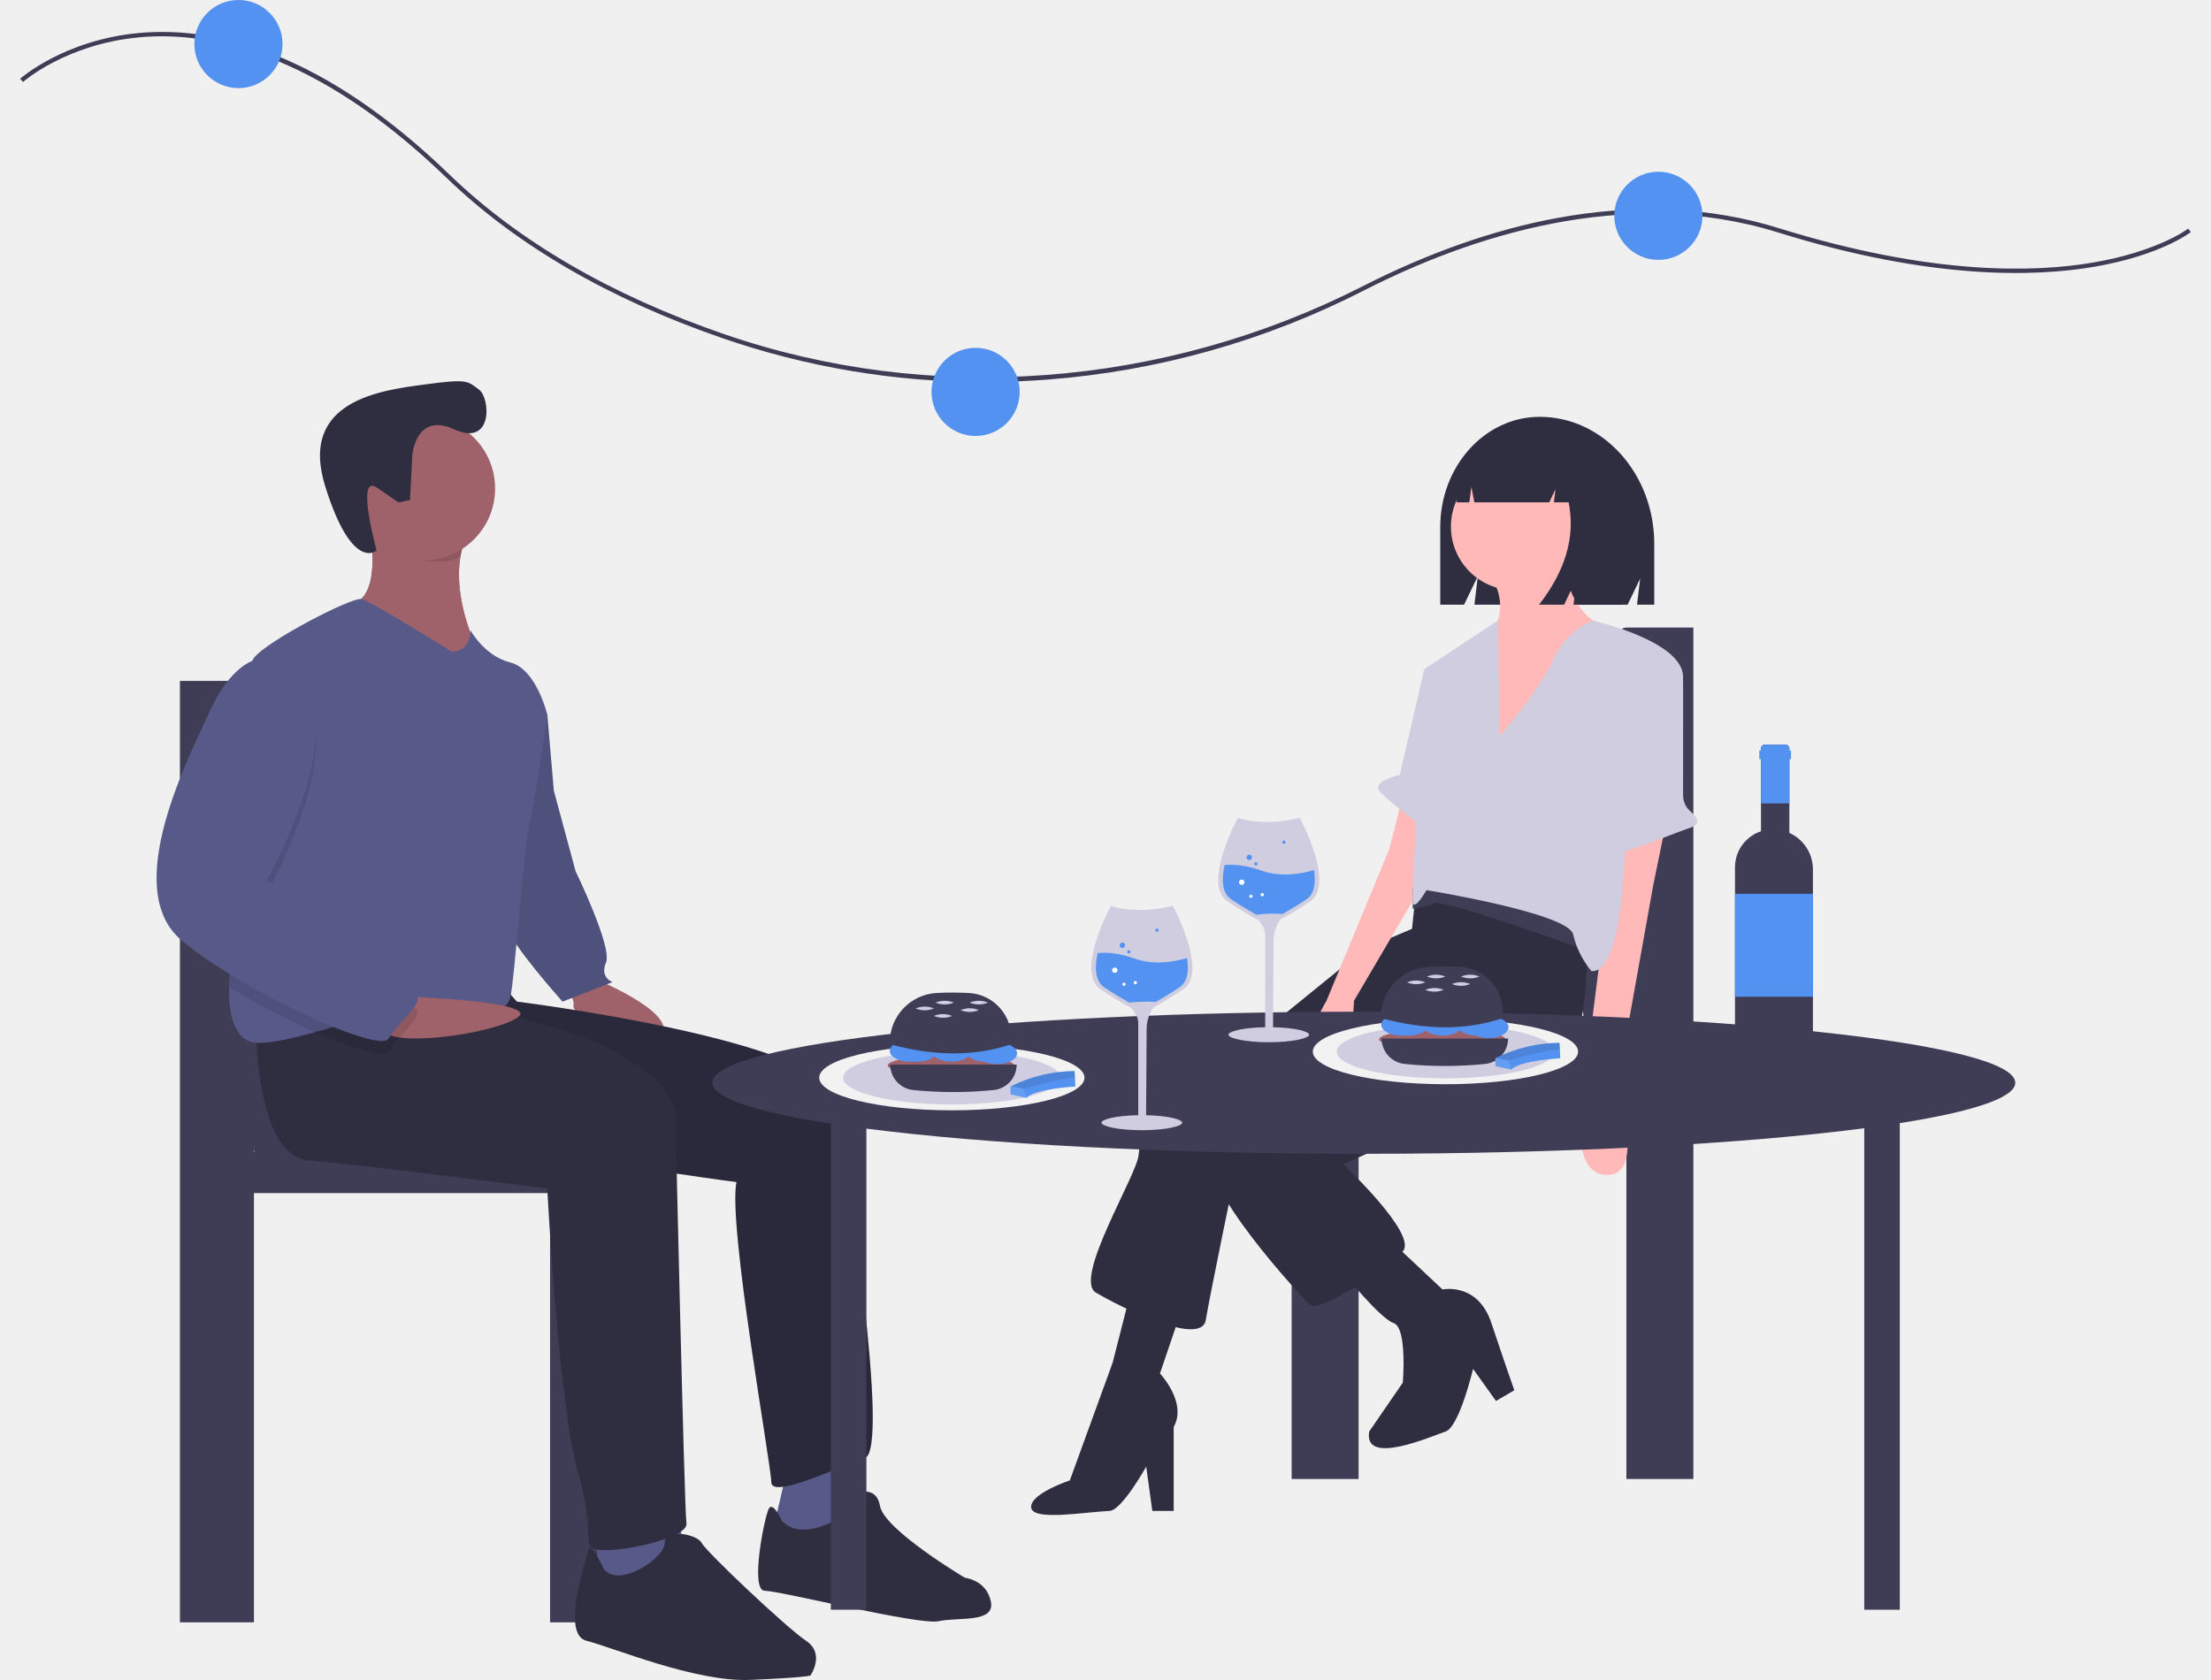
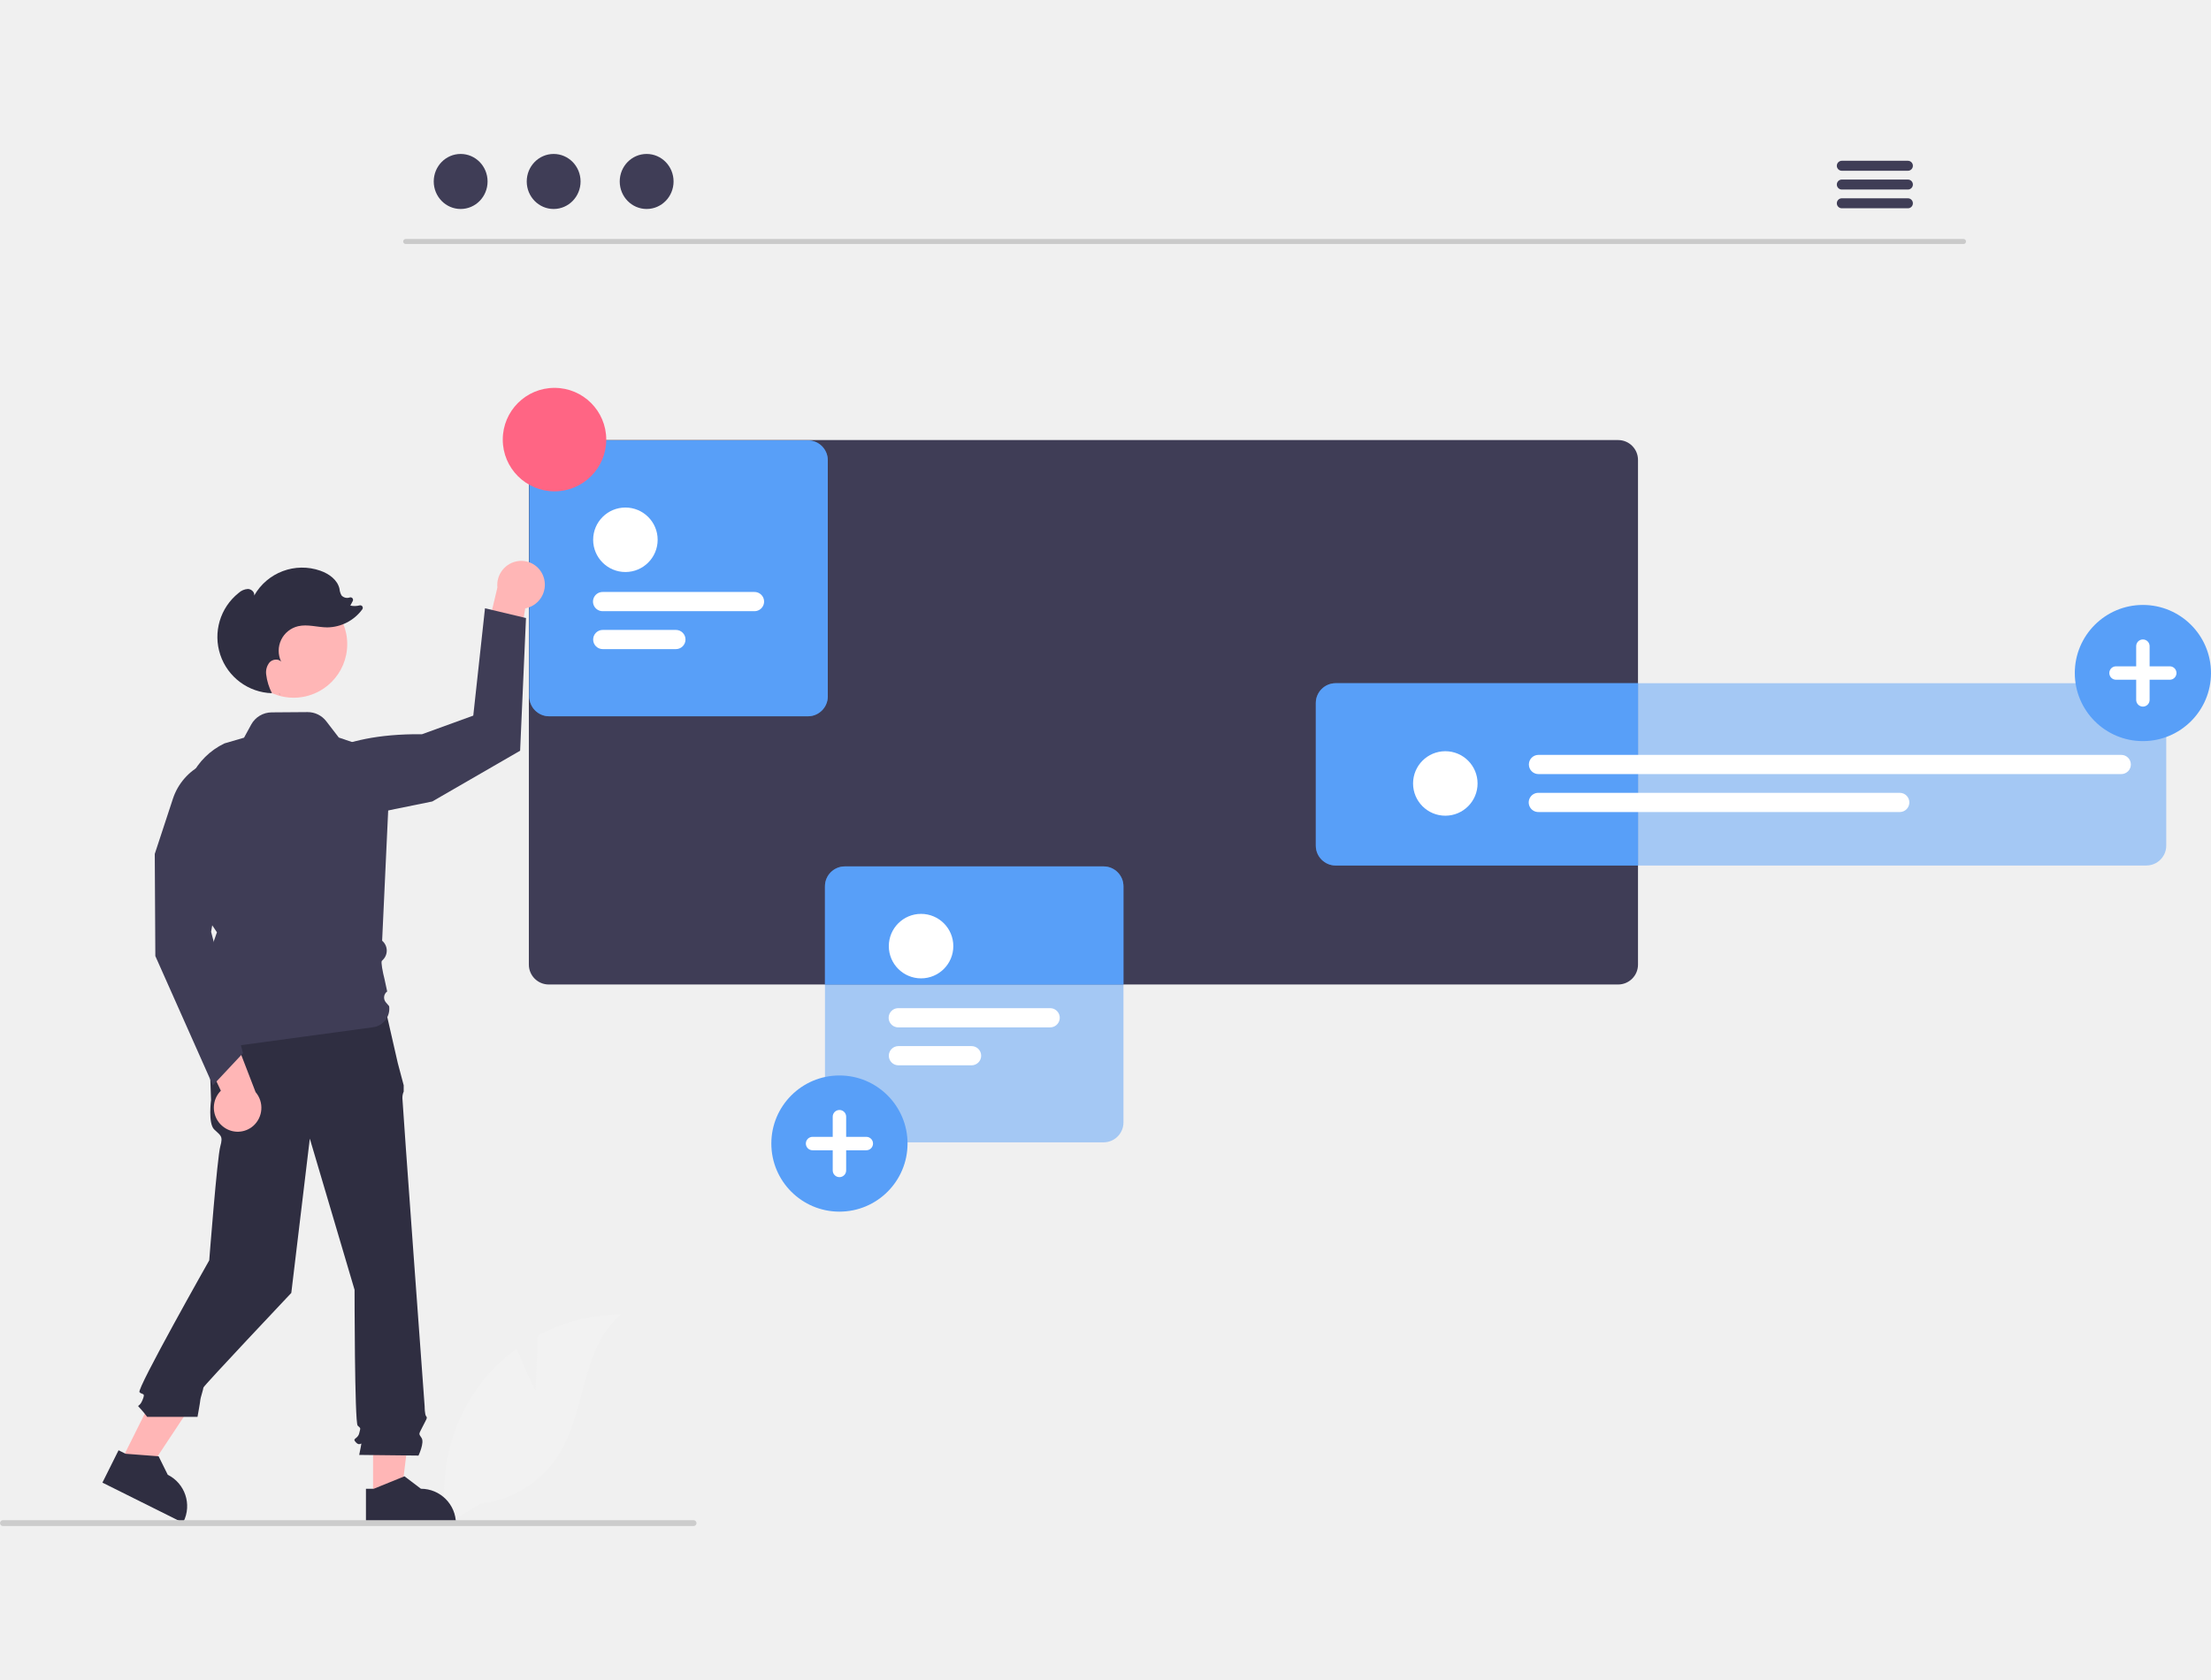
- <svg xmlns="http://www.w3.org/2000/svg" width="500" height="380" data-name="Layer 1" viewBox="0 0 998.282 772.773">
-   <path fill="#3f3d56" d="M443.438 175.718a368.021 368.021 0 0 1-120.723-20.264c-52.052-17.997-94.694-42.821-126.742-73.782C135.352 23.106 85.652 14.28 54.64 17.186 21.07 20.334 1.529 37.524 1.335 37.697L0 36.21c.197-.178 20.14-17.758 54.323-21.002 20.046-1.9 41.008 1.411 62.307 9.847 26.56 10.52 53.723 29.085 80.733 55.18 31.836 30.757 74.23 55.429 126.006 73.33 95.047 32.86 202.17 24.904 293.899-21.83 30.37-15.475 60.388-26.037 89.217-31.394 36.354-6.757 70.83-5.188 102.48 4.658 69.549 21.637 117.054 20.49 144.658 15.72 29.784-5.149 43.298-15.451 43.43-15.555l1.23 1.579c-.56.435-14.047 10.714-44.32 15.946-27.822 4.81-75.667 5.975-145.592-15.78-70.8-22.025-142.509 2.311-190.195 26.607A383.88 383.88 0 0 1 472.539 174.6q-14.603 1.118-29.101 1.118Z" />
-   <circle cx="439.4" cy="180.268" r="20.268" fill="#5392f0" />
-   <circle cx="753.4" cy="99.268" r="20.268" fill="#5392f0" />
-   <circle cx="100.4" cy="20.268" r="20.268" fill="#5392f0" />
-   <path fill="#3f3d56" d="M584.744 484.482V680.31h30.79V501.725h123.162V680.31h30.79V288.655h-30.79c-10.203 0-25.864 53.14-25.864 106.535 0 40.248 4.7 74.74 11.384 89.292Zm153.952 0h-.3c.1-.219.2-.45.3-.678Z" />
-   <path fill="#2f2e41" d="M698.845 191.728c-25.274 0-45.762 22.738-45.762 50.787v35.635h10.96l6.345-13.203-1.586 13.203h70.446l5.768-12.003-1.442 12.003h7.932v-27.98c0-32.276-23.577-58.442-52.66-58.442ZM646.41 424.554l-28.098 11.942-97.64 79.376a28.738 28.738 0 0 0-6.322 15.454c-.702 9.131-30.205 56.898-19.668 63.22s48.468 25.288 50.576 12.644 13.346-66.733 13.346-66.733l94.128-84.293Z" />
-   <path fill="#2f2e41" d="m536.126 596.653-11.942 35.122s12.644 13.347 6.322 24.586v38.634h-9.834l-2.81-20.37s-11.2 20.113-16.858 20.37c-11.86.54-35.346 4.758-36.049-1.564s17.785-12.485 17.785-12.485l19.669-54.088 8.429-33.015ZM719.464 415.422s6.322 61.815-11.942 73.055-99.044 47.063-99.044 47.063 34.42 32.313 27.395 40.04-38.635 28.8-42.85 24.585-51.278-54.79-45.658-70.947 83.59-68.84 83.59-68.84l9.132-33.014 2.81-26.693 29.503-18.966Z" />
-   <circle cx="687.281" cy="242.218" r="29.284" fill="#ffb9b9" />
-   <path fill="#ffb9b9" d="M709.98 254.212s-1.404 26.692 20.372 35.122-54.089 63.22-54.089 63.22V291.44s9.835-10.537 0-26.693ZM756.693 379.598l-5.62 27.395-16.858 94.128s14.049 40.039-4.917 39.336-9.834-43.551-9.834-43.551l9.834-77.971V388.73ZM635.873 366.251l-6.322 24.586-28.8 69.542s-19.669 33.015-3.513 32.312 16.157-32.312 16.157-32.312l33.014-56.196v-31.61Z" />
-   <path fill="#2f2e41" d="m630.956 571.365 23.18 21.776s16.157-3.512 22.479 15.453 10.536 30.908 10.536 30.908l-8.43 4.917-10.536-14.751s-6.322 26.693-12.644 28.8-37.932 16.156-35.122 0l15.454-22.478s2.107-25.288-4.215-27.395-23.18-23.181-23.18-23.181Z" />
-   <path fill="#3f3d56" d="M720.577 437.198s-66.03-23.883-70.244-21.776a31.677 31.677 0 0 1-9.894 2.568l.06-9.592s21.775-7.727 33.717-2.81 48.469 26.693 48.469 26.693Z" />
-   <path fill="#d0cde1" d="M680.478 338.505s18.966-21.776 24.586-35.122a34.485 34.485 0 0 1 18.23-17.927s42.18 9.497 41.477 26.356-26.693 42.85-26.693 42.85 3.513 93.424-15.453 92.02a40.681 40.681 0 0 1-8.43-16.86c-2.107-9.834-67.434-20.37-67.434-20.37s-5.62 9.834-6.322 5.62 5.62-107.475 5.62-107.475l33.497-22.141Z" />
-   <path fill="#d0cde1" d="m759.36 305.026.47.264a9.691 9.691 0 0 1 4.95 8.453l-.008 52.13a9.768 9.768 0 0 0 3.475 7.434c2.705 2.302 5.215 5.618.037 7.345-8.43 2.81-41.445 16.858-42.147 11.941s-2.107-10.537 0-10.537c1.65 0 11.48-50.37 19.378-71.907a9.693 9.693 0 0 1 13.845-5.123ZM655.541 305.139l-9.834 2.81-11.239 48.468s-13.346 2.81-9.132 7.727 21.776 17.561 21.776 17.561Z" />
-   <path fill="#2f2e41" d="M711.855 205.718a24 24 0 0 0-18.937-9.663h-.899c-17.322 0-31.365 15.675-31.365 35.011h5.804l.938-7.135 1.374 7.135h34.426l2.884-6.036-.721 6.036h6.772q4.74 23.542-13.622 47.084h11.537l5.768-12.072-1.442 12.072h21.992l4.326-27.767c0-20.796-12.083-38.43-28.835-44.665Z" />
-   <path fill="#3f3d56" d="M123.535 529.728c7.39-16.09 12.587-54.227 12.587-98.727 0-59.038-17.316-117.792-28.597-117.792H73.481v433.039h34.044V548.793h136.176v197.455h34.044v-216.52Zm-16.01-.75c.11.253.22.508.331.75h-.331Z" />
-   <path fill="#9f616a" d="M265.433 450.728s41 17 28 27-40-12-39-15-4-10-4-10Z" />
-   <path fill="#575a88" d="m229.433 316.728 13 12 3 35 10 37s17 35 14 42 3 9 3 9l-23 9s-25-28-25-34 5-110 5-110Z" />
-   <path d="m229.433 316.728 13 12 3 35 10 37s17 35 14 42 3 9 3 9l-23 9s-25-28-25-34 5-110 5-110Z" opacity=".1" />
-   <path fill="#575a88" d="M352.433 676.728s-5 23-6 25 19 9 19 9l24-17s-10-22-10-26Z" />
-   <path fill="#2f2e41" d="m221.433 452.728 7 8s145 18 148 46 24 160 12 164-43 19-43 11-20-118-16-138c0 0-173-22-177-47s4-36 4-36Z" />
-   <path d="m221.433 452.728 7 8s145 18 148 46 24 160 12 164-43 19-43 11-20-118-16-138c0 0-173-22-177-47s4-36 4-36Z" opacity=".1" />
-   <path fill="#2f2e41" d="M350.433 699.728s-4-9-6-6-9 38-2 38 71 16 80 14 26 1 24-9-12-11-12-11-37-22-39-33-13-5-13-5v7s-21 16-32 5Z" />
-   <path fill="#9f616a" d="M160.433 240.728s7 34-8 37 19 23 19 23l22 12 16-16s-14.5-29.5-3.5-51.5-45.5-4.5-45.5-4.5Z" />
-   <path fill="#9f616a" d="m209.433 296.728-16 16-22-12s-34-20-19-23c9.65-1.93 10.19-16.69 9.36-26.97a92.992 92.992 0 0 0-1.36-10.03s56.5-17.5 45.5 4.5a38.361 38.361 0 0 0-3.44 10.76c-3.37 19.77 6.94 40.74 6.94 40.74Z" />
-   <path fill="#575a88" d="M265.433 705.728v23h38l3-9-4-24-37 10z" />
-   <path fill="#2f2e41" d="M108.433 472.728s0 59 24 61 110 13 110 13 5 98 14 130 1 34 9 36 42-5 41-12-5-184-5-184 9-38-111-56Z" />
-   <path fill="#2f2e41" d="M268.433 721.728s-6-13-7-9-13 39-1 42 50 19 75 18 28-2 28-2 7-10-2-16-46-41-48-45-17-7-17 0-21 21-28 12Z" />
-   <path d="M205.933 245.228a38.361 38.361 0 0 0-3.44 10.76c-4.98 3.01-8.31 2.24-14.56 2.24-9.27 0-13.01-11.85-19-18-.47-5.71-8.5.5-8.5.5s56.5-17.5 45.5 4.5Z" opacity=".1" />
-   <circle cx="185.433" cy="224.728" r="33" fill="#9f616a" />
-   <path fill="#575a88" d="M242.433 328.728s-5 36-8 49-7 73-9 81-14 10-38 7a45.103 45.103 0 0 0-4.54-.34c-14.78-.47-31.69 5.06-47.34 9.4-9 2.5-17.59 4.6-25.12 4.94-11.4.52-14.74-12.12-14.35-25.8.37-12.73 3.98-26.38 7.35-31.2 6.07-8.68.1-86.61 2.34-112.31v-.01c.34-3.92.87-6.62 1.66-7.68 6-8 45-28 49.37-27.19 4.36.81 41.63 24.19 41.63 24.19 9 0 8.71-9.76 8.71-9.76s6.29 11.76 18.29 14.76 17 24 17 24Z" />
-   <path fill="#9f616a" d="M175.586 458.371s64.416 2.051 53.132 9.704-61.285 14.653-62.285 4.653 9.153-14.357 9.153-14.357Z" />
-   <path d="M182.893 465.388c.21 3.84-10.12 12.49-13.46 18.34-1.85 3.24-16.17-1.03-33.88-8.94a347.397 347.397 0 0 1-39.47-20.86c.37-12.73 3.98-26.38 7.35-31.2 6.07-8.68.1-86.61 2.34-112.31v-.01a11.088 11.088 0 0 1 1.66-.68h12c41 19-6 101-6 101s62 51 68 53a1.798 1.798 0 0 1 1.46 1.66Z" opacity=".1" />
-   <path fill="#575a88" d="M119.433 303.728h-12s-11 3-20 23-42 82-13 106 91 52 95 45 18-18 12-20-68-53-68-53 47-82 6-101Z" />
-   <path fill="#2f2e41" d="M180.356 209.373s1.449-20.048 19.314-11.874 16.7-14.356 11.301-18.338-5.228-4.967-24.974-2.303-58.081 7.178-45.686 46.88 23.622 29.49 23.622 29.49-9.853-35.727.13-28.92l9.984 6.806 5.268-1.116Z" />
-   <path fill="#3f3d56" d="M917.535 498.046c0-18.05-134.13-32.682-299.586-32.682s-299.587 14.632-299.587 32.682c0 6.996 20.16 13.477 54.47 18.793v223.6h16.342V519.145c54.954 7.084 137.041 11.583 228.775 11.583 92.491 0 175.182-4.573 230.137-11.759v221.47h16.34V516.625c33.479-5.276 53.11-11.677 53.11-18.579Z" />
-   <ellipse cx="655.481" cy="483.728" fill="#f2f2f2" rx="61" ry="15" />
-   <ellipse cx="655.481" cy="483.728" fill="#d0cde1" rx="50" ry="12.295" />
-   <ellipse cx="428.481" cy="495.728" fill="#f2f2f2" rx="61" ry="15" />
-   <ellipse cx="428.481" cy="495.728" fill="#d0cde1" rx="50" ry="12.295" />
-   <ellipse cx="654.061" cy="478.078" fill="#9f616a" rx="29.08" ry="4.592" />
-   <ellipse cx="638.565" cy="471.381" fill="#5392f0" rx="9.183" ry="4.974" />
-   <ellipse cx="635.121" cy="471.381" fill="#5392f0" rx="9.183" ry="4.974" />
-   <ellipse cx="675.298" cy="472.529" fill="#5392f0" rx="9.183" ry="4.974" />
-   <ellipse cx="654.253" cy="471.381" fill="#5392f0" rx="9.183" ry="4.974" />
-   <ellipse cx="669.941" cy="471.381" fill="#5392f0" rx="9.183" ry="4.974" />
-   <path fill="#3f3d56" d="M681.803 468.32q-24.896 8.448-55.865 0v-.775a22.82 22.82 0 0 1 21.67-22.804 143.332 143.332 0 0 1 14.773.019 20.62 20.62 0 0 1 19.422 20.637ZM673.654 489.406a183.557 183.557 0 0 1-36.89 0 11.786 11.786 0 0 1-10.635-11.711h58.16a11.786 11.786 0 0 1-10.635 11.711Z" />
-   <path fill="#d0cde1" d="M646.217 451.867a10.943 10.943 0 0 1-8.418 0 10.943 10.943 0 0 1 8.418 0ZM654.635 455.31a10.943 10.943 0 0 1-8.418 0 10.943 10.943 0 0 1 8.418 0ZM655.4 449.188a10.943 10.943 0 0 1-8.417 0 10.943 10.943 0 0 1 8.418 0ZM671.089 449.188a10.943 10.943 0 0 1-8.418 0 10.943 10.943 0 0 1 8.418 0ZM666.88 452.632a10.943 10.943 0 0 1-8.418 0 10.943 10.943 0 0 1 8.418 0Z" />
-   <ellipse cx="428.061" cy="490.078" fill="#9f616a" rx="29.08" ry="4.592" />
-   <ellipse cx="412.565" cy="483.381" fill="#5392f0" rx="9.183" ry="4.974" />
-   <ellipse cx="409.121" cy="483.381" fill="#5392f0" rx="9.183" ry="4.974" />
-   <ellipse cx="449.298" cy="484.529" fill="#5392f0" rx="9.183" ry="4.974" />
-   <ellipse cx="428.253" cy="483.381" fill="#5392f0" rx="9.183" ry="4.974" />
-   <ellipse cx="443.941" cy="483.381" fill="#5392f0" rx="9.183" ry="4.974" />
-   <path fill="#3f3d56" d="M455.803 480.32q-24.896 8.448-55.865 0v-.775a22.82 22.82 0 0 1 21.67-22.804 143.332 143.332 0 0 1 14.773.019 20.62 20.62 0 0 1 19.422 20.637ZM447.654 501.406a183.557 183.557 0 0 1-36.89 0 11.786 11.786 0 0 1-10.635-11.711h58.16a11.786 11.786 0 0 1-10.635 11.711Z" />
-   <path fill="#d0cde1" d="M420.217 463.867a10.943 10.943 0 0 1-8.418 0 10.943 10.943 0 0 1 8.418 0ZM428.635 467.31a10.943 10.943 0 0 1-8.418 0 10.943 10.943 0 0 1 8.418 0ZM429.4 461.188a10.943 10.943 0 0 1-8.417 0 10.943 10.943 0 0 1 8.418 0ZM445.089 461.188a10.943 10.943 0 0 1-8.418 0 10.943 10.943 0 0 1 8.418 0ZM440.88 464.632a10.943 10.943 0 0 1-8.418 0 10.943 10.943 0 0 1 8.418 0Z" />
-   <path fill="#5392f0" d="m707.958 479.664.14 3.097.18 4.018s-18.452 1.043-22.169 4.97a2.264 2.264 0 0 0-.237.273l-7.39-1.618-.02-3.64s.103-.057.3-.164l.16-.084a67.27 67.27 0 0 1 29.036-6.852Z" />
-   <path d="m707.958 479.664.14 3.097c-8.182.253-23.667 5.13-23.667 5.13l-5.668-1.291a67.083 67.083 0 0 1 29.195-6.936Z" opacity=".1" />
-   <path fill="#fff" d="m678.922 486.516 5.51 1.376 1.677 3.858a2.264 2.264 0 0 0-.237.272l-7.39-1.618-.02-3.64s.103-.057.3-.164l.16-.084Z" opacity=".1" />
-   <path fill="#5392f0" d="m484.958 492.664.14 3.097.18 4.018s-18.452 1.043-22.169 4.97a2.264 2.264 0 0 0-.237.273l-7.39-1.618-.02-3.64s.103-.057.3-.164l.16-.084a67.27 67.27 0 0 1 29.036-6.852Z" />
-   <path d="m484.958 492.664.14 3.097c-8.182.253-23.667 5.13-23.667 5.13l-5.668-1.291a67.083 67.083 0 0 1 29.195-6.936Z" opacity=".1" />
-   <path fill="#fff" d="m455.922 499.516 5.51 1.376 1.677 3.858a2.264 2.264 0 0 0-.237.272l-7.39-1.618-.02-3.64s.103-.057.3-.164l.16-.084Z" opacity=".1" />
-   <path fill="#3f3d56" d="M819.087 386.884a18.457 18.457 0 0 0-5.448-3.764v-38.856a1.718 1.718 0 0 0-1.718-1.718h-9.619a1.718 1.718 0 0 0-1.718 1.718v38.11a17.438 17.438 0 0 0-11.948 16.547v83.352a7.638 7.638 0 0 0 7.638 7.638h20.604a7.603 7.603 0 0 0 7.603-7.603v-82.405a18.355 18.355 0 0 0-5.394-13.02Z" />
-   <path fill="#5392f0" d="M788.636 411.139h35.846v47.351h-35.846zM814.413 345.201h-.774v-.937a1.718 1.718 0 0 0-1.718-1.718h-9.619a1.718 1.718 0 0 0-1.718 1.718v.937h-.774v3.983h.774v20.357h13.055v-20.357h.774Z" />
-   <path fill="#d0cde1" d="M532.075 420.61a90.58 90.58 0 0 0-1.96-3.95c-16.09 3.971-26.825.616-28.518.022-.827 1.564-5.996 11.557-8.085 21.139-1.887 8.642-.792 14.436 3.256 17.22l.12.085.026.018c4.468 2.944 8.73 5.55 12.666 7.748q.796.443 1.5.823l.05.028.036.044a23.965 23.965 0 0 1 1.507 2.127 8.361 8.361 0 0 1 1.528 4.133v42.924l-.271.005c-10.263.21-16.616 1.95-16.616 3.441 0 1.637 7.618 3.46 18.548 3.46s18.548-1.823 18.548-3.46c0-1.47-6.245-3.2-16.334-3.433l-.272-.006.254-39.705a17.51 17.51 0 0 1 1.826-7.747c.204-.405.423-.799.65-1.17.184-.298.378-.59.577-.864l.037-.05.055-.03q.758-.415 1.61-.898l.066-.036c3.726-2.104 7.74-4.571 11.933-7.335 3.743-2.468 5.046-7.455 3.874-14.824-1.118-7.026-4.212-14.596-6.61-19.71Z" />
-   <path fill="#5392f0" d="M533.037 454.243c-4.396 2.898-8.025 5.07-10.8 6.636h-.003a63.202 63.202 0 0 0-12.142.341c-2.845-1.588-6.683-3.865-11.404-6.977-.045-.03-.09-.06-.135-.092v-.002c-4.33-2.98-4.438-9.29-3.029-15.741 3.584-.398 9.3-.224 16.978 2.519 9.092 3.248 18.61 1.411 24.126-.26.906 5.693.354 10.975-3.591 13.576Z" />
-   <circle cx="506.902" cy="434.829" r="1.245" fill="#5392f0" />
-   <circle cx="503.417" cy="446.278" r="1.245" fill="#fff" />
-   <circle cx="509.888" cy="437.815" r=".747" fill="#5392f0" />
-   <circle cx="512.875" cy="452.003" r=".747" fill="#fff" />
-   <circle cx="507.648" cy="452.75" r=".747" fill="#fff" />
-   <circle cx="522.831" cy="427.859" r=".747" fill="#5392f0" />
-   <path fill="#d0cde1" d="M590.454 380.144a90.576 90.576 0 0 0-1.96-3.95c-16.09 3.971-26.825.616-28.518.023-.828 1.563-5.997 11.557-8.086 21.138-1.887 8.642-.791 14.436 3.256 17.22l.12.086.026.017c4.468 2.944 8.73 5.551 12.666 7.749q.796.442 1.5.823l.05.027.036.045a23.965 23.965 0 0 1 1.507 2.126 8.361 8.361 0 0 1 1.529 4.133v42.924l-.272.006c-10.263.209-16.616 1.949-16.616 3.44 0 1.637 7.618 3.461 18.549 3.461s18.548-1.824 18.548-3.46c0-1.47-6.245-3.2-16.334-3.433l-.273-.007.254-39.705a17.51 17.51 0 0 1 1.826-7.747c.204-.405.423-.798.651-1.17.183-.298.377-.589.577-.864l.036-.05.055-.03q.758-.414 1.61-.898l.067-.036c3.725-2.104 7.74-4.571 11.932-7.335 3.743-2.467 5.047-7.455 3.874-14.824-1.118-7.026-4.212-14.596-6.61-19.709Z" />
-   <path fill="#5392f0" d="M591.415 413.778c-4.396 2.897-8.025 5.07-10.8 6.635h-.002a63.202 63.202 0 0 0-12.142.341c-2.845-1.588-6.683-3.865-11.405-6.976-.045-.03-.09-.06-.134-.093v-.002c-4.331-2.98-4.438-9.29-3.03-15.74 3.585-.4 9.3-.225 16.978 2.518 9.093 3.248 18.611 1.411 24.127-.259.906 5.693.353 10.974-3.592 13.576Z" />
-   <circle cx="565.28" cy="394.363" r="1.245" fill="#5392f0" />
-   <circle cx="561.795" cy="405.813" r="1.245" fill="#fff" />
-   <circle cx="568.267" cy="397.35" r=".747" fill="#5392f0" />
-   <circle cx="571.254" cy="411.537" r=".747" fill="#fff" />
-   <circle cx="566.027" cy="412.284" r=".747" fill="#fff" />
-   <circle cx="581.21" cy="387.394" r=".747" fill="#5392f0" />
+ <svg xmlns="http://www.w3.org/2000/svg" width="500" height="380" viewBox="0 0 897.318 556.975">
+   <path fill="#f2f2f2" d="m217.339 502.047.998-22.434a72.46 72.46 0 0 1 33.795-8.555c-16.231 13.27-14.203 38.85-25.207 56.696a43.58 43.58 0 0 1-31.96 20.14l-13.583 8.317a73.03 73.03 0 0 1 15.393-59.18 70.5 70.5 0 0 1 12.965-12.045c3.253 8.578 7.599 17.06 7.599 17.06" />
+   <path fill="#cacaca" d="M796.921 36.552H164.598a1.016 1.016 0 0 1 0-2.03h632.324a1.016 1.016 0 0 1 0 2.03" />
+   <ellipse cx="186.953" cy="11.169" fill="#3f3d56" rx="10.925" ry="11.169" />
+   <ellipse cx="224.695" cy="11.169" fill="#3f3d56" rx="10.925" ry="11.169" />
+   <ellipse cx="262.437" cy="11.169" fill="#3f3d56" rx="10.925" ry="11.169" />
+   <path fill="#3f3d56" d="M774.304 2.768h-26.81a2.03 2.03 0 0 0 0 4.06h26.81a2.03 2.03 0 0 0 0-4.06m0 7.62h-26.81a2.03 2.03 0 0 0 0 4.06h26.81a2.03 2.03 0 0 0 0-4.06m0 7.61h-26.81a2.03 2.03 0 0 0 0 4.06h26.81a2.03 2.03 0 0 0 0-4.06m-117.591 98.143h-434.01a8.07 8.07 0 0 0-8.07 8.06v204.87a8.08 8.08 0 0 0 8.07 8.07h434.01a8.077 8.077 0 0 0 8.06-8.07v-204.87a8.07 8.07 0 0 0-8.06-8.06" />
+   <path fill="#589ff8" d="M542.073 214.842a8.07 8.07 0 0 0-8.06 8.06v57.87a8.077 8.077 0 0 0 8.06 8.07h122.7v-74Z" />
+   <path fill="#589ff8" d="M871.088 288.837h-329.01a8.076 8.076 0 0 1-8.067-8.066v-57.868a8.075 8.075 0 0 1 8.067-8.066h329.01a8.075 8.075 0 0 1 8.066 8.066v57.868a8.076 8.076 0 0 1-8.066 8.066" opacity=".5" />
+   <circle cx="586.571" cy="255.537" r="13.089" fill="#fff" />
+   <path fill="#fff" d="M860.894 251.734H624.38a3.898 3.898 0 1 1 0-7.796h236.514a3.898 3.898 0 1 1 0 7.796m-89.831 15.401H624.38a3.898 3.898 0 1 1 0-7.795h146.683a3.898 3.898 0 0 1 0 7.795" />
+   <path fill="#ffb6b6" d="m151.406 545.537 11.328-.001 5.389-43.693h-16.719z" />
+   <path fill="#2f2e41" d="M148.517 541.838h3.188l12.449-5.062 6.671 5.061h.001a14.22 14.22 0 0 1 14.217 14.217v.462l-36.526.001Z" />
+   <path fill="#ffb6b6" d="m49.051 530.809 10.139 5.053 24.314-36.701-14.963-7.458z" />
+   <path fill="#2f2e41" d="m48.115 526.21 2.854 1.422 13.4 1.022 3.712 7.507h.001a14.22 14.22 0 0 1 6.382 19.066l-.206.413-32.69-16.292Zm108.31-179.114-72.026 1.88 1.253 35.073s-1.253 9.395 1.252 11.9 3.758 2.505 2.506 6.89-4.491 46.273-4.491 46.273-29.562 52.27-28.31 53.522 2.506 0 1.253 3.132-2.505 1.879-1.252 3.132a46 46 0 0 1 3.131 3.757h20.416s1.142-6.263 1.142-6.889 1.252-4.384 1.252-5.01 35.67-38.418 35.67-38.418l7.515-62.631 18.163 61.378s0 53.863 1.253 55.116 1.252.626.626 3.132-3.132 1.878-1.253 3.757 2.505-1.252 1.88 1.88l-.627 3.13 24.062.27s2.506-5.28 1.253-7.159-1.178-1.366.35-4.44 2.155-3.702 1.529-4.328-.626-3.958-.626-3.958-9.031-123.183-9.031-125.062a6.25 6.25 0 0 1 .52-2.818v-2.55l-2.4-9.038Z" />
+   <path fill="#589ff8" d="M869.68 238.348a27.638 27.638 0 1 1 27.638-27.638 27.64 27.64 0 0 1-27.638 27.638" />
+   <path fill="#fff" d="M880.586 207.984h-8.18v-8.18a2.726 2.726 0 0 0-5.452 0v8.18h-8.179a2.726 2.726 0 1 0 0 5.452h8.18v8.18a2.726 2.726 0 0 0 5.452 0v-8.18h8.179a2.726 2.726 0 1 0 0-5.452" />
+   <path fill="#589ff8" d="M447.883 289.212h-105.01a8.08 8.08 0 0 0-8.07 8.07v39.86h121.14v-39.86a8.077 8.077 0 0 0-8.06-8.07" />
+   <path fill="#589ff8" d="M447.88 401.212H342.87a8.076 8.076 0 0 1-8.067-8.067v-95.867a8.075 8.075 0 0 1 8.067-8.067h105.01a8.075 8.075 0 0 1 8.066 8.067v95.867a8.076 8.076 0 0 1-8.066 8.067" opacity=".5" />
+   <circle cx="373.808" cy="321.563" r="13.089" fill="#fff" />
+   <path fill="#fff" d="M426.131 354.547h-61.514a3.898 3.898 0 1 1 0-7.795h61.514a3.898 3.898 0 1 1 0 7.795M394.3 369.95h-29.683a3.898 3.898 0 0 1 0-7.797H394.3a3.898 3.898 0 0 1 0 7.796" />
+   <path fill="#589ff8" d="M340.68 429.348a27.638 27.638 0 1 1 27.638-27.638 27.64 27.64 0 0 1-27.638 27.638" />
+   <path fill="#fff" d="M351.586 398.984h-8.18v-8.18a2.726 2.726 0 1 0-5.452 0v8.18h-8.179a2.726 2.726 0 1 0 0 5.452h8.18v8.18a2.726 2.726 0 1 0 5.452 0v-8.18h8.179a2.726 2.726 0 1 0 0-5.452" />
+   <path fill="#589ff8" d="M327.887 228.266h-105.01a8.076 8.076 0 0 1-8.067-8.066v-95.867a8.075 8.075 0 0 1 8.067-8.067h105.01a8.075 8.075 0 0 1 8.066 8.067V220.2a8.076 8.076 0 0 1-8.066 8.066" />
+   <circle cx="253.816" cy="156.618" r="13.089" fill="#589ff8" />
+   <path fill="#589ff8" d="M306.139 185.602h-61.514a3.898 3.898 0 1 1 0-7.795h61.514a3.898 3.898 0 1 1 0 7.795m-31.831 15.402h-29.683a3.898 3.898 0 1 1 0-7.796h29.683a3.898 3.898 0 1 1 0 7.796" />
+   <path fill="#589ff8" d="M327.887 228.266h-105.01a8.076 8.076 0 0 1-8.067-8.066v-95.867a8.075 8.075 0 0 1 8.067-8.067h105.01a8.075 8.075 0 0 1 8.066 8.067V220.2a8.076 8.076 0 0 1-8.066 8.066" opacity=".5" />
+   <circle cx="253.816" cy="156.618" r="13.089" fill="#fff" />
+   <path fill="#fff" d="M306.139 185.602h-61.514a3.898 3.898 0 1 1 0-7.795h61.514a3.898 3.898 0 1 1 0 7.795m-31.831 15.402h-29.683a3.898 3.898 0 1 1 0-7.796h29.683a3.898 3.898 0 1 1 0 7.796" />
+   <circle cx="225.043" cy="115.951" r="21" fill="#ff6584" />
+   <path fill="#ccc" d="M282.67 555.785a1.186 1.186 0 0 1-1.19 1.19H1.19a1.19 1.19 0 0 1 0-2.38h280.29a1.187 1.187 0 0 1 1.19 1.19" />
+   <path fill="#ffb6b6" d="M220.555 171.576a9.77 9.77 0 0 1-5.759 12.435 9.6 9.6 0 0 1-1.635.451l-5.547 33.96-13.01-12.013 7.262-30.407a9.806 9.806 0 0 1 8.59-10.76 9.55 9.55 0 0 1 10.099 6.334" />
+   <path fill="#3f3d56" d="M124.54 248.524s10.098-13.341 46.74-12.976l20.797-7.556 4.753-43.57 16.636 3.96-2.377 53.87-35.648 20.596-46.739 9.506Z" />
+   <circle cx="119.175" cy="198.983" r="21.747" fill="#ffb6b6" data-name="ab6171fa-7d69-4734-b81c-8dff60f9761b" />
+   <path fill="#3f3d56" d="M82.367 363.878a.4.4 0 0 1-.114-.016c-.401-.112-.719-.2.73-12.73l1.564-9.903-1.526-8.744-2.568-2.568 4.127-4.127 3.463-9.838-5.993-8.88-6.875-36.317a28.97 28.97 0 0 1 15.91-31.478l7.958-2.325 2.896-5.31a9.52 9.52 0 0 1 8.286-4.962l14.573-.11a9.52 9.52 0 0 1 7.617 3.716l5.084 6.609 21.082 7.161-3.495 75.322a5.233 5.233 0 0 1 .359 7.695c-.22.221-.393.401-.5.52-.356.505.31 4.275 1.134 7.475l1.056 4.902a3.013 3.013 0 0 0-.548 4.398l1.347 1.59a7.6 7.6 0 0 1-6.508 8.536c-19.267 2.622-68.958 9.384-69.059 9.384" />
+   <path fill="#2f2e41" d="M113.612 219.665q-.14-.307-.278-.615c.036 0 .07.006.106.007Zm-16.789-41.441a6.05 6.05 0 0 1 3.792-1.64c1.406.046 2.832 1.316 2.54 2.693a22.35 22.35 0 0 1 26.896-10.085c3.495 1.233 6.922 3.7 7.725 7.318a6.6 6.6 0 0 0 .83 2.702 3.08 3.08 0 0 0 3.283.832l.034-.01a1.028 1.028 0 0 1 1.242 1.45l-.989 1.844a7.9 7.9 0 0 0 3.776-.08 1.027 1.027 0 0 1 1.09 1.598 17.9 17.9 0 0 1-14.269 7.334c-3.951-.024-7.943-1.386-11.789-.477a10.24 10.24 0 0 0-6.887 14.375c-1.182-1.292-3.466-.986-4.674.28a6.4 6.4 0 0 0-1.4 4.906 22.8 22.8 0 0 0 2.337 7.638 22.836 22.836 0 0 1-13.537-40.678" />
+   <path fill="#ffb6b6" d="M90.84 395.068a9.77 9.77 0 0 1-2.303-13.509 9.6 9.6 0 0 1 1.092-1.298l-14.675-31.123 17.527 2.525 11.249 29.167a9.806 9.806 0 0 1-.98 13.733 9.55 9.55 0 0 1-11.91.505" />
+   <path fill="#3f3d56" d="m86.395 378.074-23.352-52.483-.234-41.452 7.361-22.39a23.925 23.925 0 0 1 30.828-15.04l.162.058.068.158c.272.635 6.446 15.907-11.867 47.323l-3.686 21.496 12.933 49.274Z" />
</svg>
